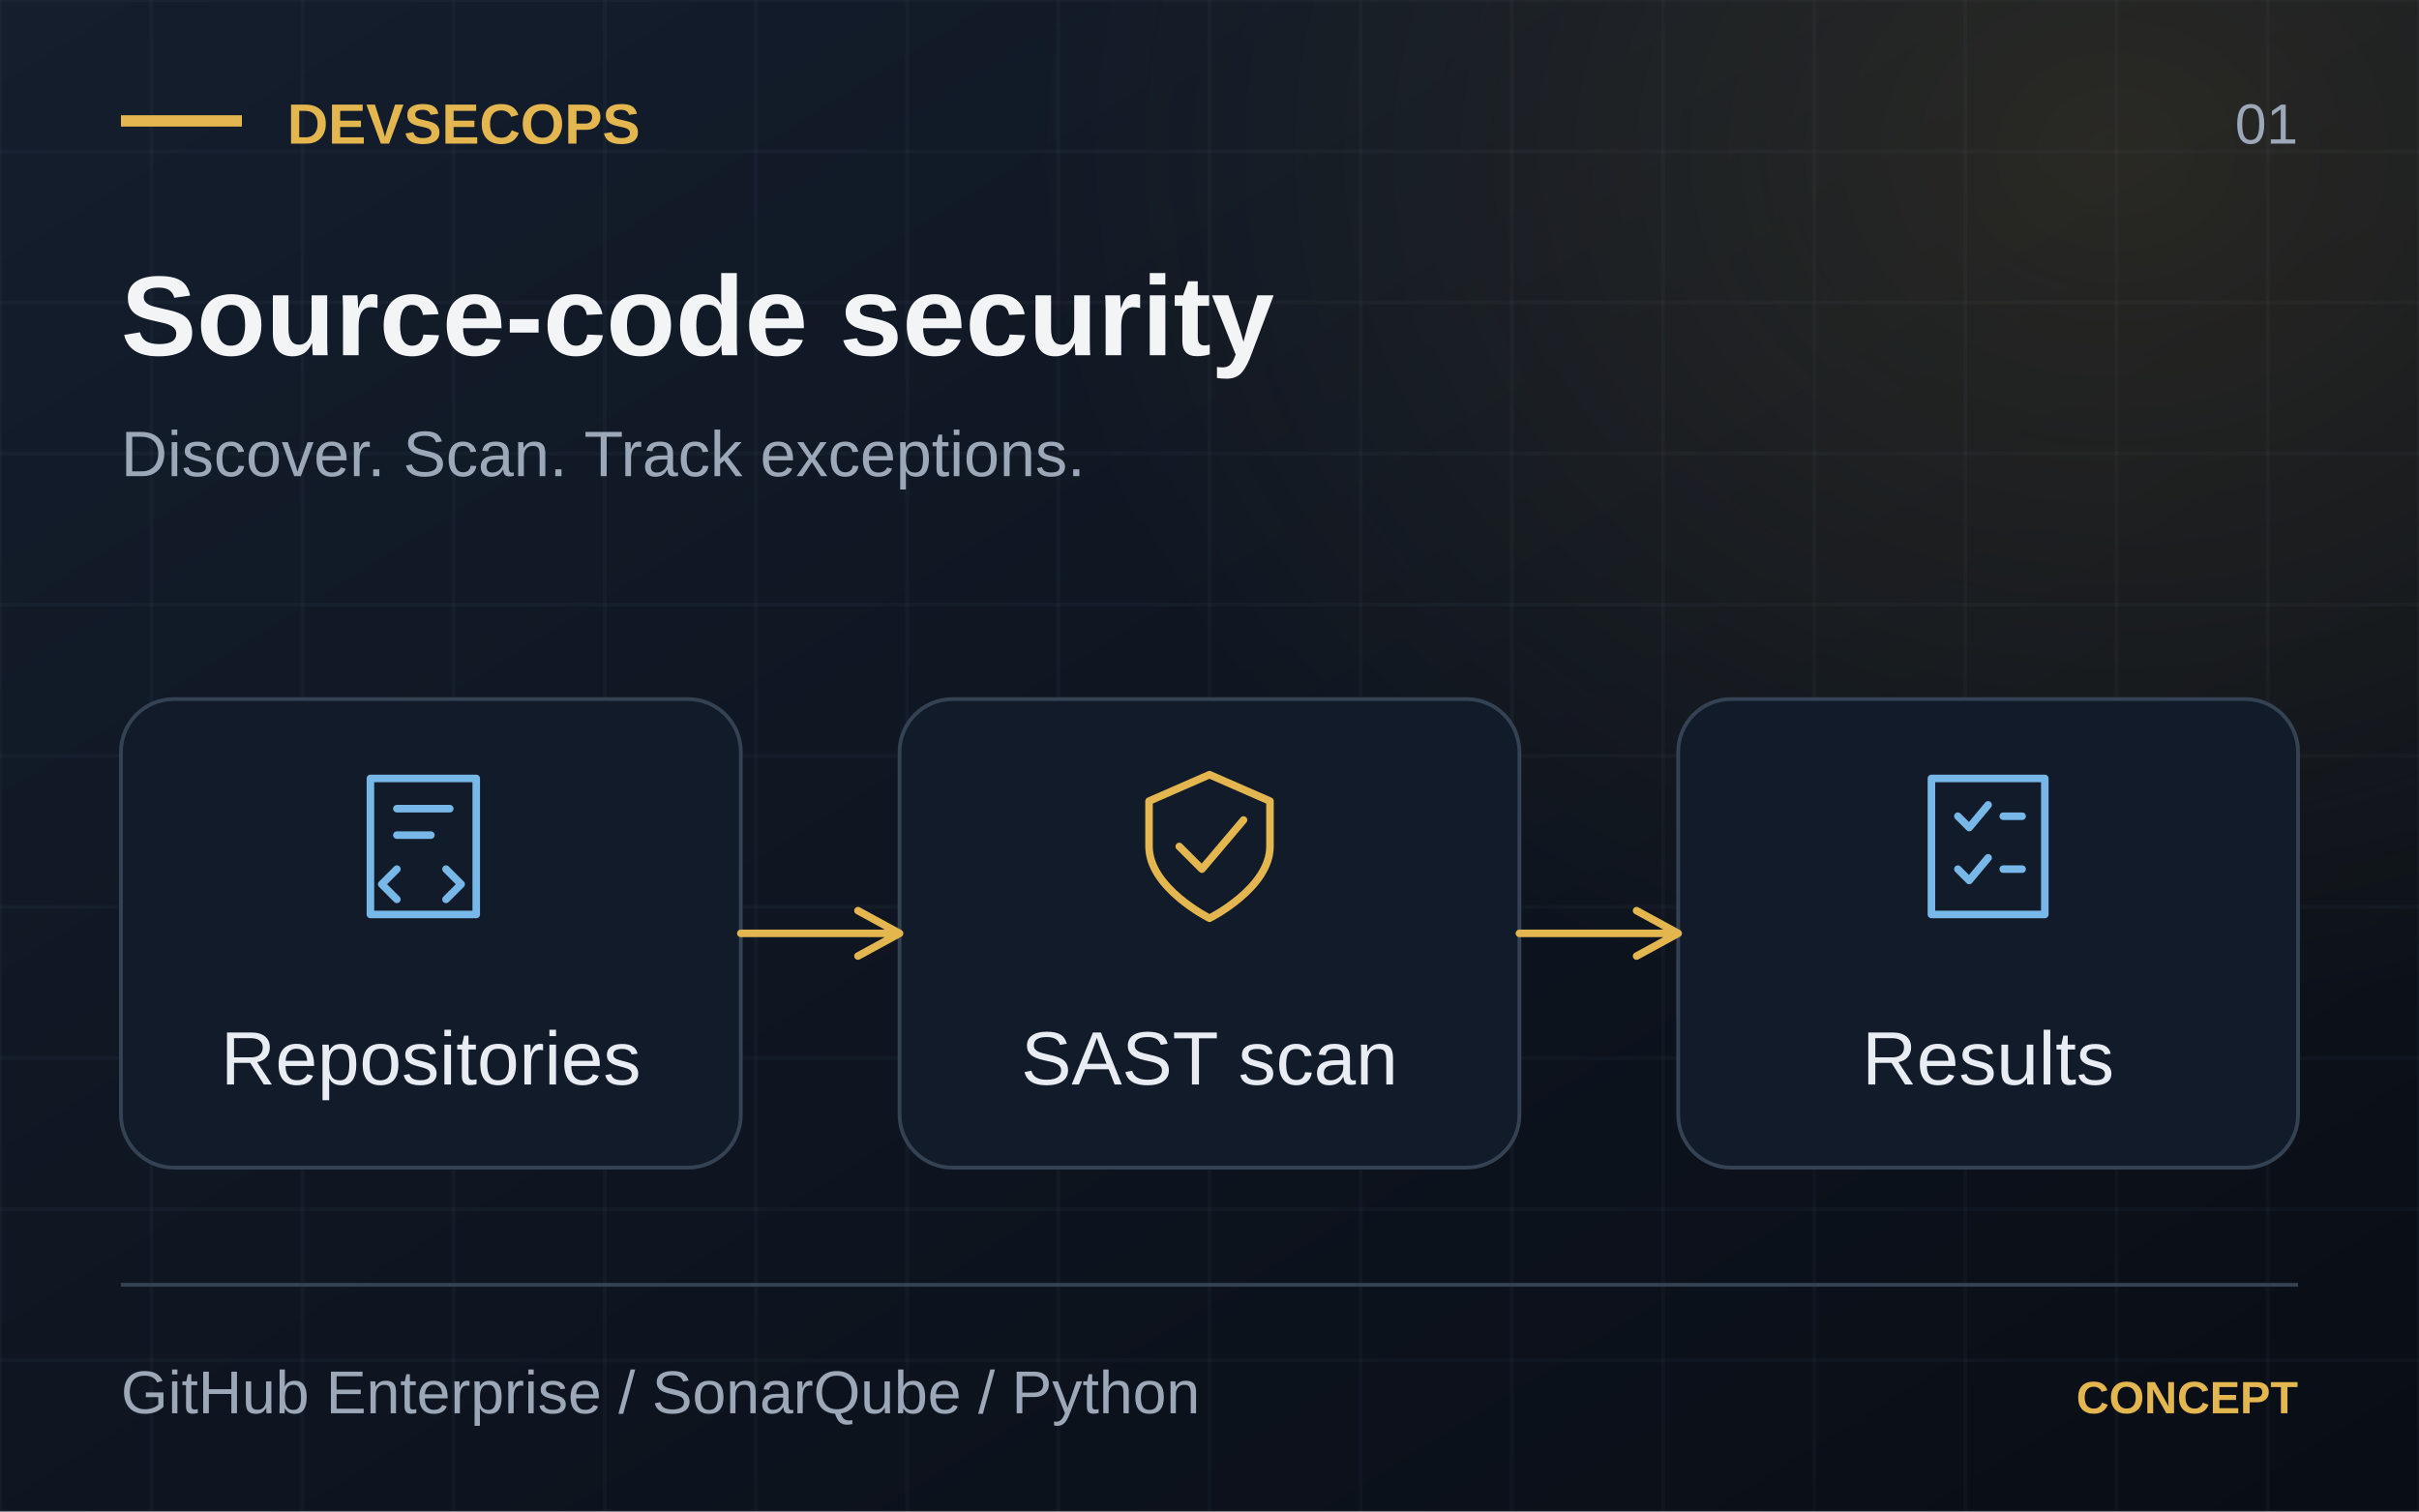
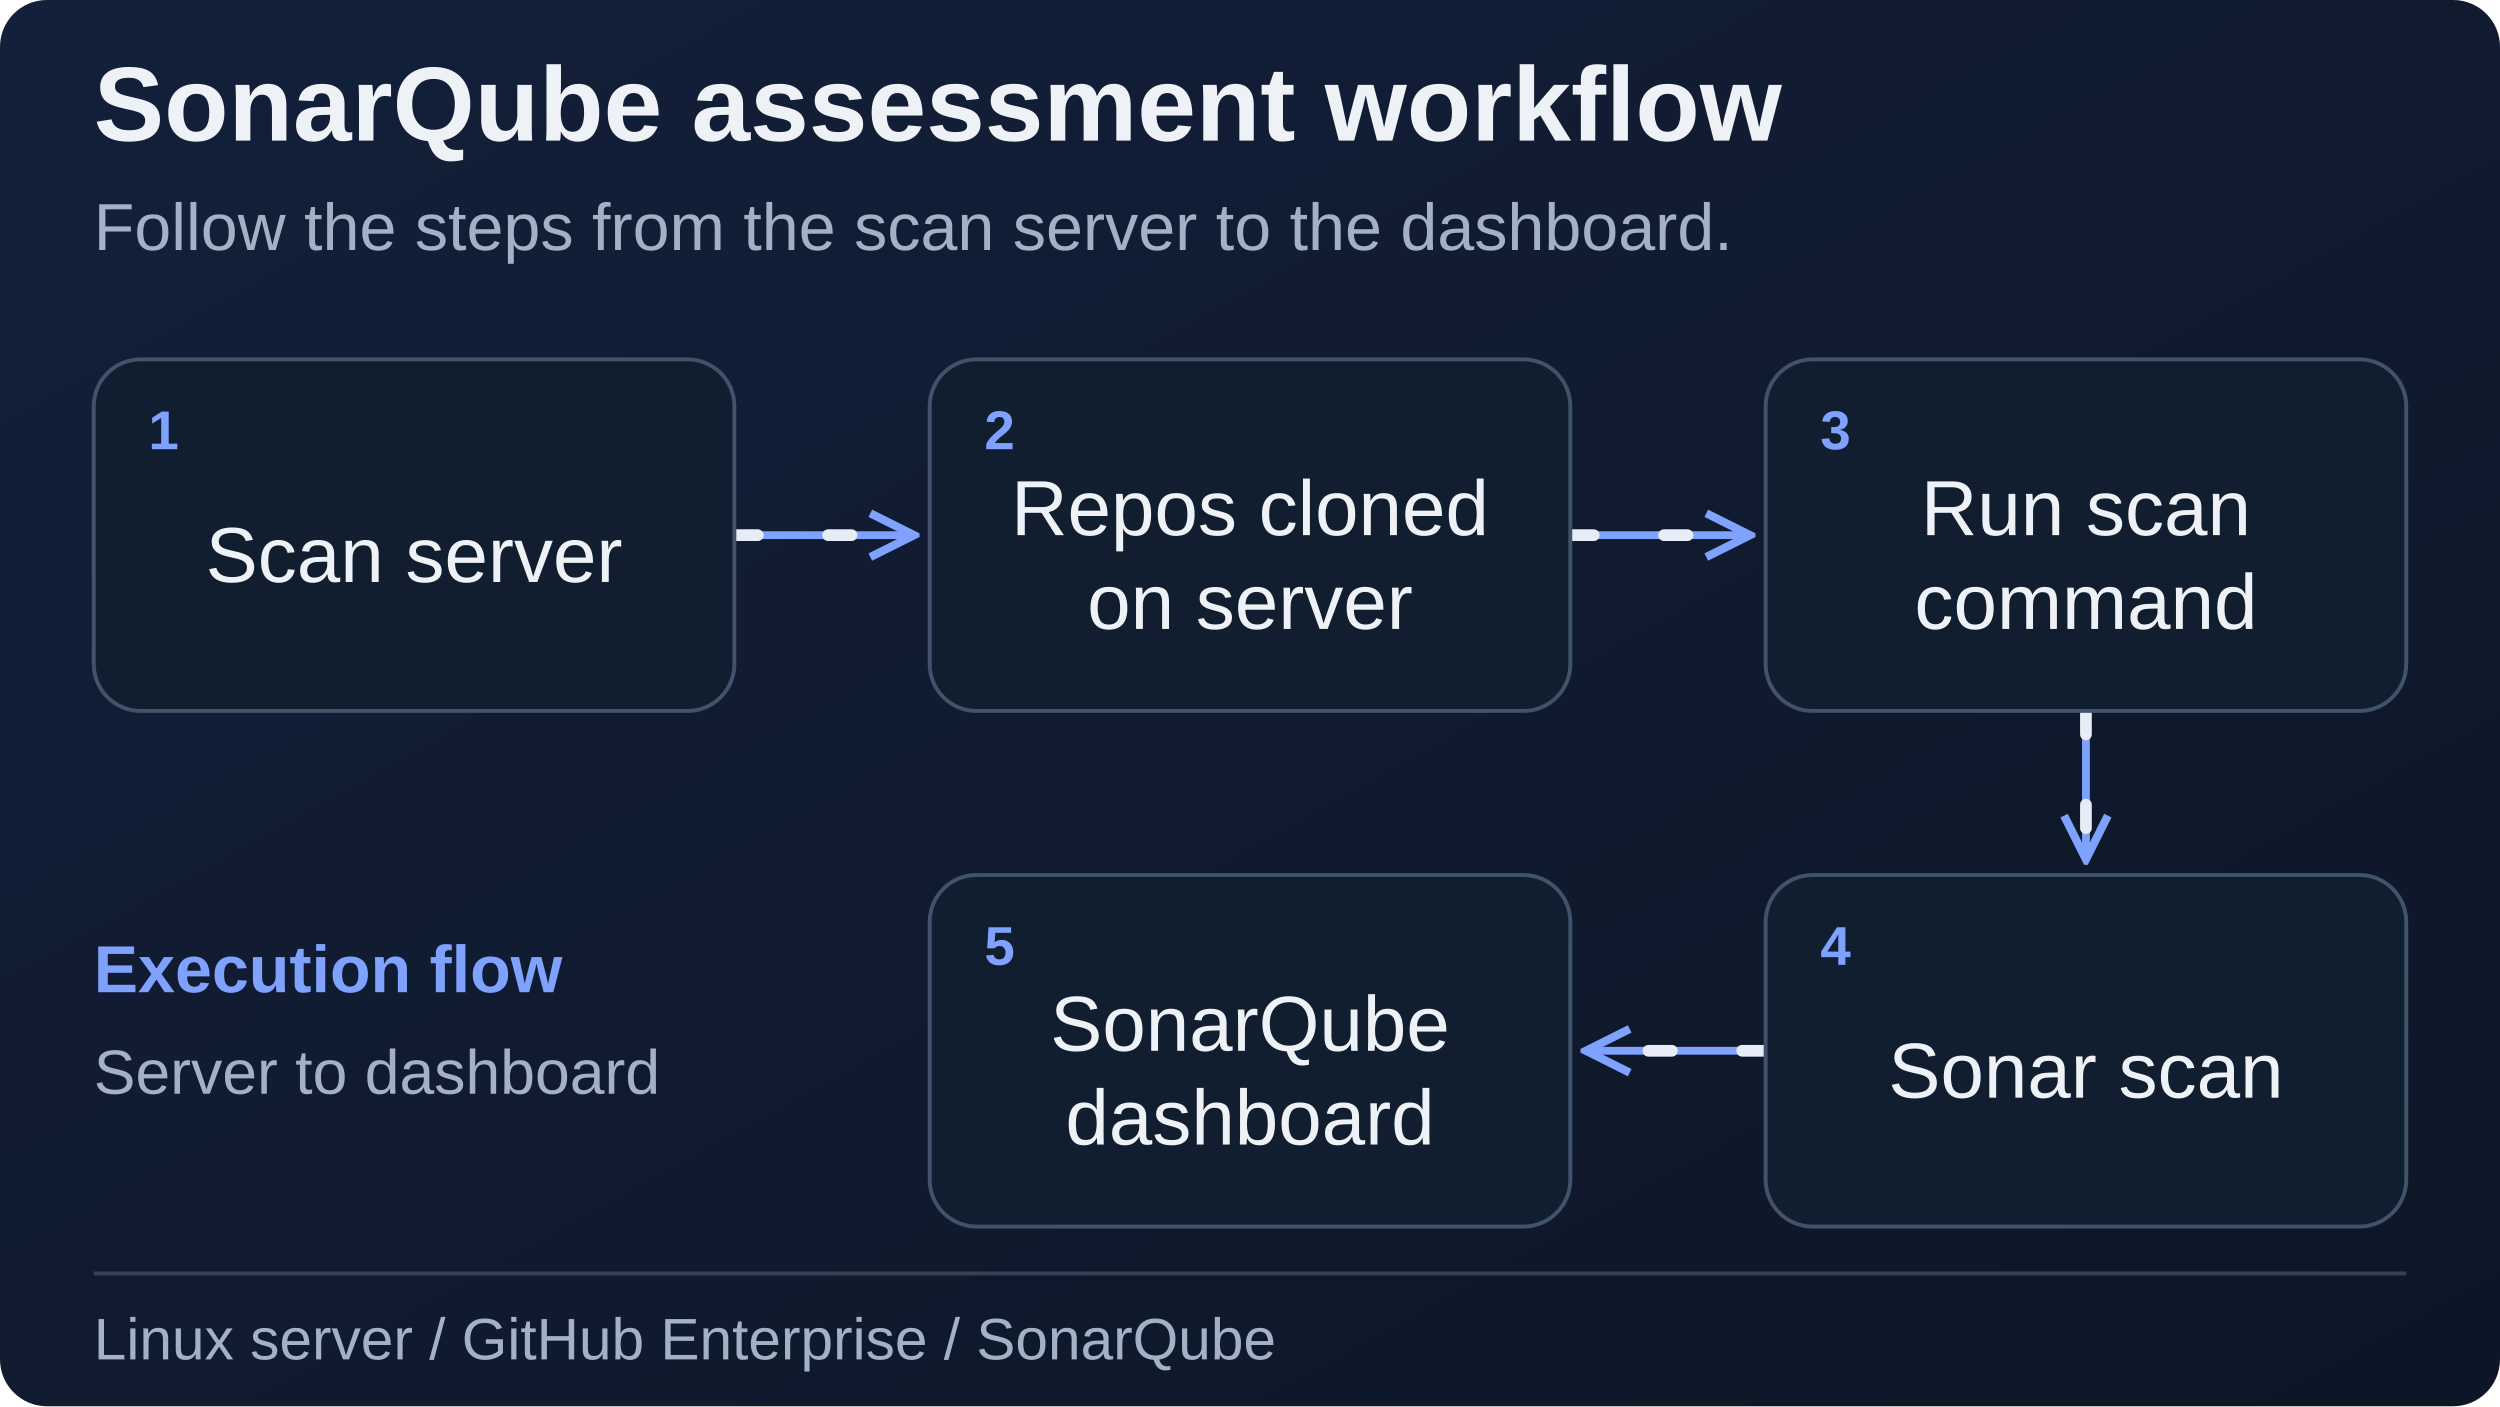
- <svg xmlns="http://www.w3.org/2000/svg" width="640" height="400" viewBox="0 0 640 400">
+ <svg xmlns="http://www.w3.org/2000/svg" width="640" height="360" viewBox="0 0 640 360">
  <defs>
    <linearGradient id="bg" x2="1" y2="1">
-       <stop stop-color="#141e2d" />
-       <stop offset="1" stop-color="#090d15" />
+       <stop stop-color="#13203a" />
+       <stop offset="1" stop-color="#0d1626" />
    </linearGradient>
-     <radialGradient id="glow">
-       <stop stop-color="#b38a32" stop-opacity=".16" />
-       <stop offset="1" stop-color="#b38a32" stop-opacity="0" />
-     </radialGradient>
+     <marker id="arrow" viewBox="0 0 10 10" refX="9" refY="5" markerWidth="7" markerHeight="7" orient="auto-start-reverse">
+       <path d="M1 1l8 4-8 4" fill="none" stroke="#7fa2ff" stroke-width="1.5" />
+     </marker>
  </defs>
-   <rect width="640" height="400" fill="url(#bg)" />
-   <g stroke="#6f849e" stroke-opacity=".055">
-     <path d="M0 0V400" />
-     <path d="M40 0V400" />
-     <path d="M80 0V400" />
-     <path d="M120 0V400" />
-     <path d="M160 0V400" />
-     <path d="M200 0V400" />
-     <path d="M240 0V400" />
-     <path d="M280 0V400" />
-     <path d="M320 0V400" />
-     <path d="M360 0V400" />
-     <path d="M400 0V400" />
-     <path d="M440 0V400" />
-     <path d="M480 0V400" />
-     <path d="M520 0V400" />
-     <path d="M560 0V400" />
-     <path d="M600 0V400" />
-     <path d="M640 0V400" />
-     <path d="M0 0H640" />
-     <path d="M0 40H640" />
-     <path d="M0 80H640" />
-     <path d="M0 120H640" />
-     <path d="M0 160H640" />
-     <path d="M0 200H640" />
-     <path d="M0 240H640" />
-     <path d="M0 280H640" />
-     <path d="M0 320H640" />
-     <path d="M0 360H640" />
-     <path d="M0 400H640" />
-   </g>
-   <ellipse cx="560" cy="40" rx="290" ry="240" fill="url(#glow)" />
-   <path d="M32 32h32" stroke="#e4b64f" stroke-width="3" />
-   <text x="76" y="38" fill="#e4b64f" font-family="Arial,Helvetica,sans-serif" font-size="15" font-weight="700" text-anchor="start">DEVSECOPS</text>
-   <text x="608" y="38" fill="#9ca8b8" font-family="Arial,Helvetica,sans-serif" font-size="15" font-weight="500" text-anchor="end">01</text>
-   <text x="32" y="94" fill="#f3f4f6" font-family="Arial,Helvetica,sans-serif" font-size="30" font-weight="700" text-anchor="start">Source-code security</text>
-   <text x="32" y="126" fill="#9ca8b8" font-family="Arial,Helvetica,sans-serif" font-size="17" font-weight="500" text-anchor="start">Discover. Scan. Track exceptions.</text>
-   <rect x="32" y="185" width="164" height="124" rx="14" fill="#111b29" stroke="#344254" />
-   <g transform="translate(94 204)">
-     <path d="M4 2h28v36H4z M11 10h14 M11 17h9 M11 26l-4 4 4 4 M24 26l4 4-4 4" fill="none" stroke="#77b8e8" stroke-width="2" stroke-linecap="round" stroke-linejoin="round" />
-   </g>
-   <text x="114" y="287" fill="#e9edf3" font-family="Arial,Helvetica,sans-serif" font-size="20" font-weight="500" text-anchor="middle">Repositories</text>
-   <rect x="238" y="185" width="164" height="124" rx="14" fill="#111b29" stroke="#344254" />
-   <g transform="translate(300 204)">
-     <path d="M20 1L36 8v12c0 11-16 19-16 19S4 31 4 20V8z M12 20l6 6 11-13" fill="none" stroke="#e4b64f" stroke-width="2" stroke-linecap="round" stroke-linejoin="round" />
-   </g>
-   <text x="320" y="287" fill="#e9edf3" font-family="Arial,Helvetica,sans-serif" font-size="20" font-weight="500" text-anchor="middle">SAST scan</text>
-   <rect x="444" y="185" width="164" height="124" rx="14" fill="#111b29" stroke="#344254" />
-   <g transform="translate(506 204)">
-     <path d="M5 2h30v36H5z M12 12l3 3 5-6 M24 12h5 M12 26l3 3 5-6 M24 26h5" fill="none" stroke="#77b8e8" stroke-width="2" stroke-linecap="round" stroke-linejoin="round" />
-   </g>
-   <text x="526" y="287" fill="#e9edf3" font-family="Arial,Helvetica,sans-serif" font-size="20" font-weight="500" text-anchor="middle">Results</text>
-   <path d="M196 247h42 M227 241l11 6-11 6 M402 247h42 M433 241l11 6-11 6" fill="none" stroke="#e4b64f" stroke-width="2" stroke-linecap="round" stroke-linejoin="round" />
-   <path d="M32 340H608" stroke="#344254" />
-   <text x="32" y="374" fill="#9ca8b8" font-family="Arial,Helvetica,sans-serif" font-size="16" font-weight="500" text-anchor="start">GitHub Enterprise / SonarQube / Python</text>
-   <text x="608" y="374" fill="#e4b64f" font-family="Arial,Helvetica,sans-serif" font-size="12" font-weight="600" text-anchor="end">CONCEPT</text>
+   <style>
+ .connector { fill:none; stroke:#7fa2ff; stroke-width:2; stroke-linejoin:round; marker-end:url(#arrow); }
+ .connector-flow { fill:none; stroke:#e7edf6; stroke-width:3; stroke-linecap:round; stroke-dasharray:6 18; animation:connector-flow 1.8s linear infinite; }
+ @keyframes connector-flow { from { stroke-dashoffset:24; } to { stroke-dashoffset:0; } }
+ @media (prefers-reduced-motion:reduce) { .connector-flow { animation:none; opacity:0; } }
+ </style>
+   <rect width="640" height="360" rx="12" fill="url(#bg)" />
+   <text x="24" y="36" fill="#eef2f7" font-family="Arial,Helvetica,sans-serif" font-size="27" font-weight="700" text-anchor="start">SonarQube assessment workflow</text>
+   <text x="24" y="64" fill="#a3b1c7" font-family="Arial,Helvetica,sans-serif" font-size="17" font-weight="500" text-anchor="start">Follow the steps from the scan server to the dashboard.</text>
+   <path class="connector" d="M188 137H234" />
+   <path class="connector-flow" d="M188 137H234" aria-hidden="true" />
+   <path class="connector" d="M402 137H448" />
+   <path class="connector-flow" d="M402 137H448" aria-hidden="true" />
+   <path class="connector" d="M534 182V220" />
+   <path class="connector-flow" d="M534 182V220" aria-hidden="true" />
+   <path class="connector" d="M452 269H406" />
+   <path class="connector-flow" d="M452 269H406" aria-hidden="true" />
+   <rect x="24" y="92" width="164" height="90" rx="12" fill="#111e2f" stroke="#40536b" />
+   <text x="38" y="115" fill="#7fa2ff" font-family="Arial,Helvetica,sans-serif" font-size="14" font-weight="700" text-anchor="start">1</text>
+   <text x="106.0" y="149.0" fill="#eef2f7" font-family="Arial,Helvetica,sans-serif" font-size="20" font-weight="500" text-anchor="middle">Scan server</text>
+   <rect x="238" y="92" width="164" height="90" rx="12" fill="#111e2f" stroke="#40536b" />
+   <text x="252" y="115" fill="#7fa2ff" font-family="Arial,Helvetica,sans-serif" font-size="14" font-weight="700" text-anchor="start">2</text>
+   <text x="320.0" y="137.0" fill="#eef2f7" font-family="Arial,Helvetica,sans-serif" font-size="20" font-weight="500" text-anchor="middle">Repos cloned</text>
+   <text x="320.0" y="161.0" fill="#eef2f7" font-family="Arial,Helvetica,sans-serif" font-size="20" font-weight="500" text-anchor="middle">on server</text>
+   <rect x="452" y="92" width="164" height="90" rx="12" fill="#111e2f" stroke="#40536b" />
+   <text x="466" y="115" fill="#7fa2ff" font-family="Arial,Helvetica,sans-serif" font-size="14" font-weight="700" text-anchor="start">3</text>
+   <text x="534.0" y="137.0" fill="#eef2f7" font-family="Arial,Helvetica,sans-serif" font-size="20" font-weight="500" text-anchor="middle">Run scan</text>
+   <text x="534.0" y="161.0" fill="#eef2f7" font-family="Arial,Helvetica,sans-serif" font-size="20" font-weight="500" text-anchor="middle">command</text>
+   <rect x="452" y="224" width="164" height="90" rx="12" fill="#111e2f" stroke="#40536b" />
+   <text x="466" y="247" fill="#7fa2ff" font-family="Arial,Helvetica,sans-serif" font-size="14" font-weight="700" text-anchor="start">4</text>
+   <text x="534.0" y="281.0" fill="#eef2f7" font-family="Arial,Helvetica,sans-serif" font-size="20" font-weight="500" text-anchor="middle">Sonar scan</text>
+   <rect x="238" y="224" width="164" height="90" rx="12" fill="#111e2f" stroke="#40536b" />
+   <text x="252" y="247" fill="#7fa2ff" font-family="Arial,Helvetica,sans-serif" font-size="14" font-weight="700" text-anchor="start">5</text>
+   <text x="320.0" y="269.0" fill="#eef2f7" font-family="Arial,Helvetica,sans-serif" font-size="20" font-weight="500" text-anchor="middle">SonarQube</text>
+   <text x="320.0" y="293.0" fill="#eef2f7" font-family="Arial,Helvetica,sans-serif" font-size="20" font-weight="500" text-anchor="middle">dashboard</text>
+   <text x="24" y="254" fill="#7fa2ff" font-family="Arial,Helvetica,sans-serif" font-size="17" font-weight="700" text-anchor="start">Execution flow</text>
+   <text x="24" y="280" fill="#a3b1c7" font-family="Arial,Helvetica,sans-serif" font-size="16" font-weight="500" text-anchor="start">Server to dashboard</text>
+   <path d="M24 326H616" stroke="#344254" />
+   <text x="24" y="348" fill="#a3b1c7" font-family="Arial,Helvetica,sans-serif" font-size="15" font-weight="500" text-anchor="start">Linux server / GitHub Enterprise / SonarQube</text>
</svg>
